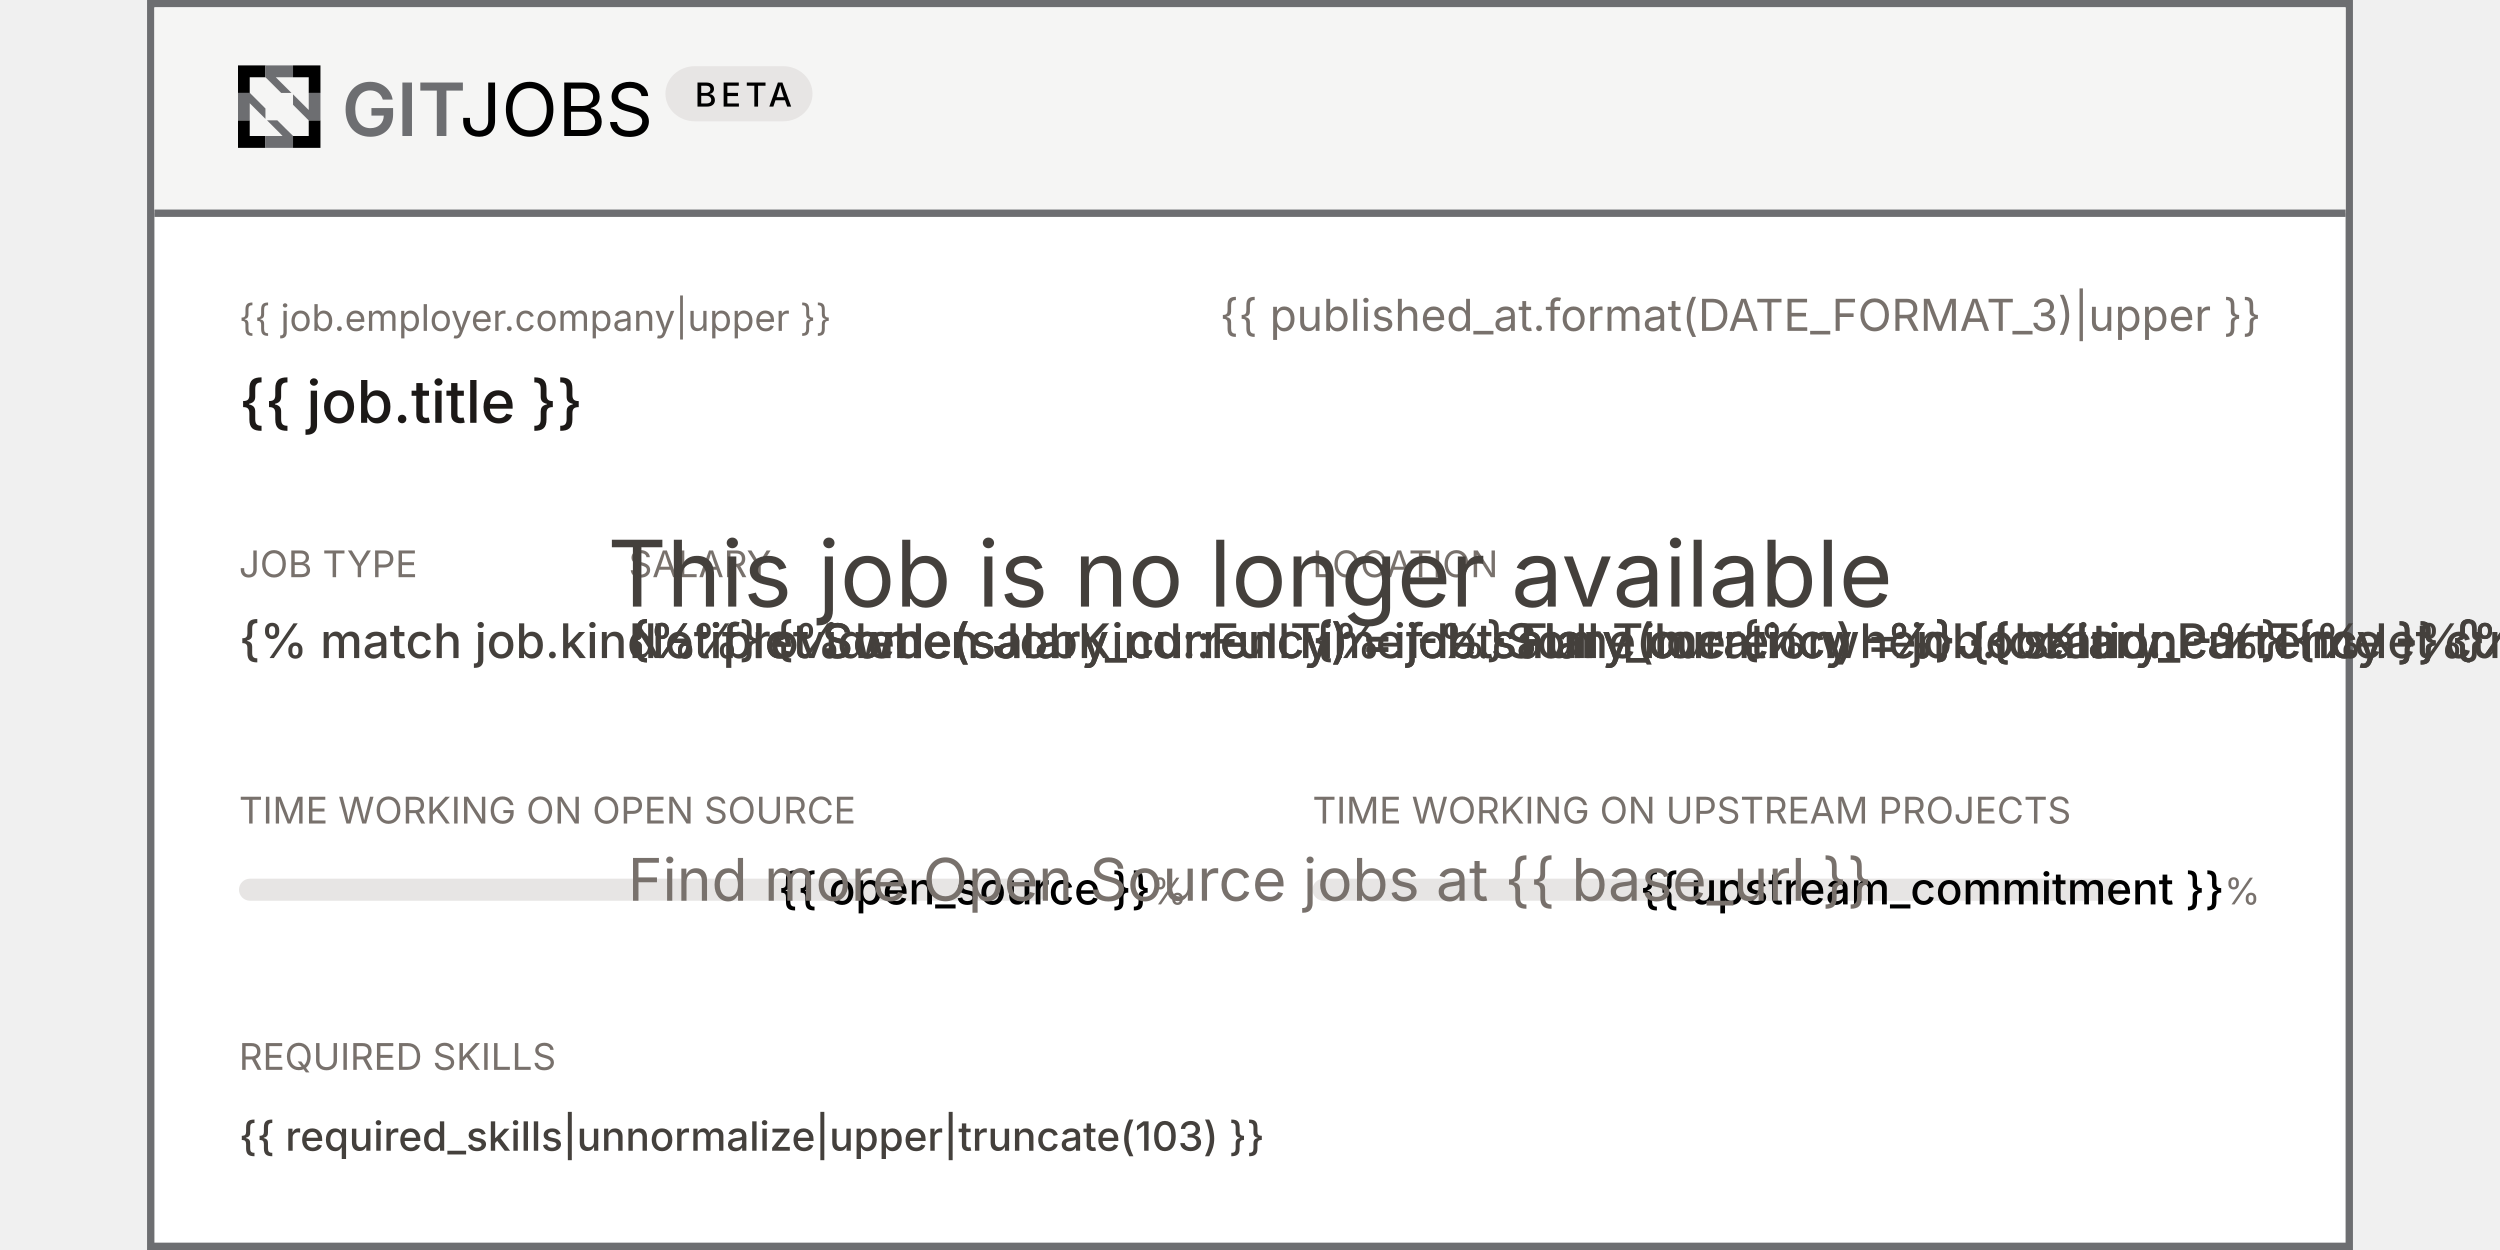
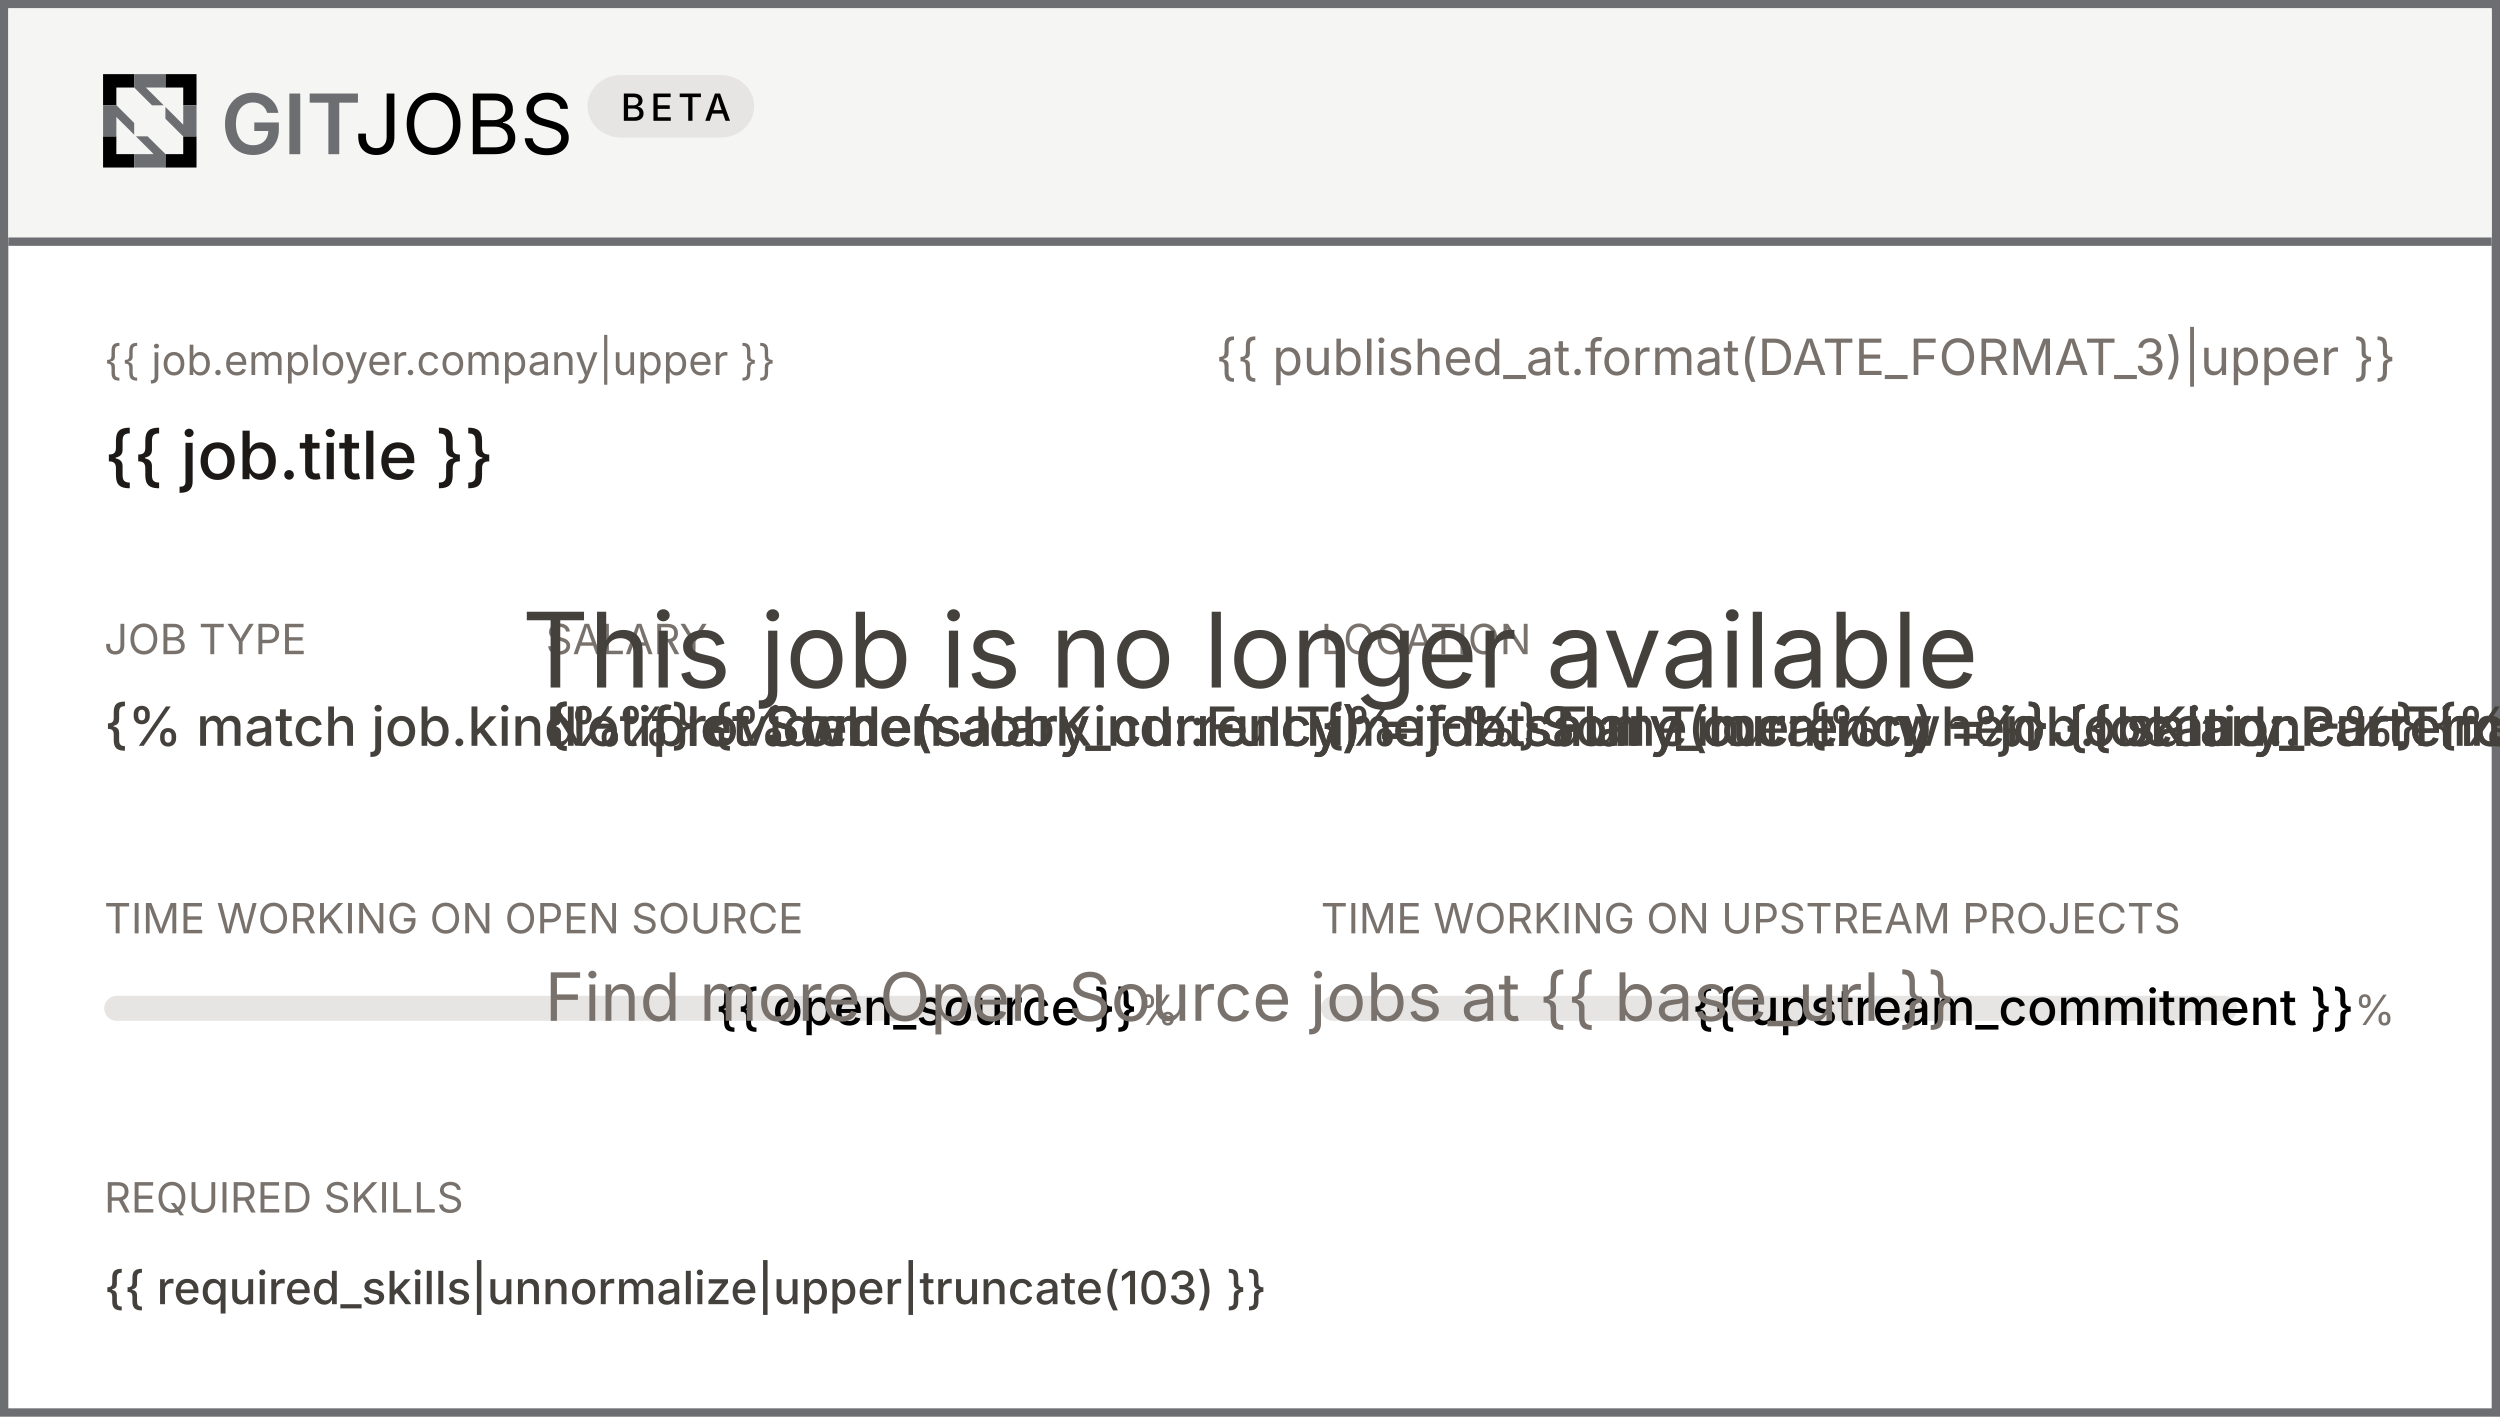
- <svg xmlns="http://www.w3.org/2000/svg" width="600" height="300" viewBox="0 0 600 340" fill="none">
+ <svg xmlns="http://www.w3.org/2000/svg" width="600px" height="340px" viewBox="0 0 600 340" fill="none">
  <style>
    @font-face {
      font-family: "Inter";
      font-style: normal;
      font-weight: 300 800;
      font-display: fallback;
      src: url({{ base_url }}/static/vendor/fonts/inter-latin-ext.woff2) format("woff2");
      unicode-range:
        U+0100-02BA, U+02BD-02C5, U+02C7-02CC, U+02CE-02D7, U+02DD-02FF, U+0304,
        U+0308, U+0329, U+1D00-1DBF, U+1E00-1E9F, U+1EF2-1EFF, U+2020, U+20A0-20AB,
        U+20AD-20C0, U+2113, U+2C60-2C7F, U+A720-A7FF;
    }

    @font-face {
      font-family: "Inter";
      font-style: normal;
      font-weight: 300 800;
      font-display: fallback;
      src: url({{ base_url }}/static/vendor/fonts/inter-latin.woff2) format("woff2");
      unicode-range:
        U+0000-00FF, U+0131, U+0152-0153, U+02BB-02BC, U+02C6, U+02DA, U+02DC,
        U+0304, U+0308, U+0329, U+2000-206F, U+20AC, U+2122, U+2191, U+2193, U+2212,
        U+2215, U+FEFF, U+FFFD;
    }

    text {
      font-family: 'Inter', sans-serif;
      font-weight: 500;
    }

    .logo-git {
      font-weight: 600;
      fill: #6D6E71;
      font-size: 20px;
    }

    .logo-jobs {
      font-weight: 400;
      fill: #000000;
      font-size: 20px;
    }

    .beta {
      font-size: 9px;
      fill: #000000;
      letter-spacing: 1.2px;
    }

    .date {
      font-size: 12px;
      font-weight: 400;
      text-anchor: end;
    }

    .title {
      font-size: 16px;
    }

    .icon {
      fill: #78716C;
    }

    .legend {
      font-size: 10px;
      font-weight: 400;
      fill: #78716C;
    }

    .content {
      font-size: 13px;
      font-weight: 500;
      fill: #44403C;
    }

    .skills {
      font-size: 11px;
      font-weight: 500;
      fill: #44403C;
      white-space: pre-wrap;
    }

    .percentage {
      font-size: 12px;
      font-weight: 500;
      fill: #000000;
      text-anchor: end;
    }

    .percentage-symbol {
      font-size: 10px;
      font-weight: 400;
      fill: #78716C;
    }

    .placeholder-content {
      font-size: 16px;
      font-weight: 400;
      fill: #78716C;
      text-anchor: middle;
    }

    .placeholder-title {
      font-weight: 400;
      font-size: 25px;
      fill: #44403C;
      text-anchor: middle;
    }
  </style>
  <rect x="0" width="600" height="340" fill="#6D6E71" fill-rule="evenodd" />
  <rect x="2" y="2" width="596" height="336" fill="#ffffff" fill-rule="evenodd" />
  <g transform="translate(2, 2)">
    <rect x="0" y="0" width="596" height="56" fill="#F5F5F4" />
    <line x1="0" y1="56" x2="596" y2="56" stroke="#6D6E71" stroke-width="2" />
    <g transform="translate(21, 14)">
      <g transform="translate(0, 0)">
        <svg viewBox="0 0 388.96 388.96" width="26px" height="26px">
          <path fill="#000000" d="M73.683,250.229H25.975v112.035h111.667v-48.18h-63.959v-63.855Zm240.109,.524v63.331h-63.963v48.18h111.669v-112.035h-48.234l.528,.524ZM25.975,138.771h48.232l-.524-.524v-63.331h63.959V26.736H25.975v112.035ZM249.83,26.736v48.18h63.963v63.855h47.706V26.736h-111.669Z" />
          <path fill="#6D6E71" d="M243.56,138.771l-63.958-63.855h70.248V26.736h-112.192v48.18l63.963,63.855h41.94Zm-57.669,111.458h-41.94l52.949,52.898,10.486,10.957h-69.729v48.18h112.192v-48.704l-31.977-31.456-31.981-31.875Zm127.9-111.458v69.622l-11.009-11.01-52.953-52.898v42.413l31.458,31.456,31.977,31.928h48.234v-111.511h-47.706Zm-176.134,63.331l-63.435-63.331H25.991v111.458h47.708v-69.622l63.959,63.908v-42.413Z" />
        </svg>
      </g>
      <g transform="translate(30, 21)">
        <text x="0" class="logo-git">GIT</text>
        <text x="32" class="logo-jobs">JOBS</text>
      </g>
      <g transform="translate(126, 13)">
        <rect x="-8" y="-11" rx="8" width="40" height="15" fill="#E7E5E4" fill-rule="evenodd" />
        <text class="beta">BETA</text>
      </g>
    </g>
  </g>
  

  {% if let Some(job) = job -%}
    {% let open_source = job.open_source.unwrap_or_default() -%}
    {% let upstream_commitment = job.upstream_commitment.unwrap_or_default() -%}
    {% let is_open_source = open_source &gt; 0 || upstream_commitment &gt; 0 -%}

    <g transform="translate(25, 90)">
    <text x="0" y="0" class="legend">{{ job.employer.company|upper }}</text>
      

      {% if let Some(published_at) = job.published_at -%}
         <g transform="translate(550, 0)">
      <text class="date" fill="#78716C">{{ published_at.format(DATE_FORMAT_3)|upper }}</text>
    </g>
      {% endif -%}

      
      <text x="0" y="25" class="title" fill="#1C1917">{{ job.title }}</text>
  </g>
  <g transform="translate(25, 157)">
    <g transform="translate(0, 0)">
      <text class="legend">JOB TYPE</text>
      <g transform="translate(0, 22)">
        <text x="0" class="content">
          {% match job.kind -%}
            {% when JobKind::FullTime -%}
            Full Time
            {% when JobKind::PartTime -%}
            Part Time
            {% when JobKind::Contractor -%}
            Contractor
            {% when JobKind::Internship -%}
            Internship
          {% endmatch -%}
          </text>
      </g>
    </g>
    <g transform="translate(106, 0)">
      <text class="legend">SALARY</text>
      <g transform="translate(0, 22)">
          
            {% if let Some(salary) = job.salary -%}
            <text x="0" class="content">
              {% if let Some(salary_currency) = job.salary_currency -%}
                {{ salary_currency }}
              {% endif -%}
              {{ salary|humanize_salary }}
              {%- if let Some(salary_period) = job.salary_period -%}
                / {{ salary_period }}
              {%- endif -%}
            </text>
          {% else if let Some(salary_min) = job.salary_min -%}
            <text x="0" class="content">
              {% if let Some(salary_currency) = job.salary_currency -%}
                {{ salary_currency }}
              {% endif -%}
              {{ salary_min|humanize_salary }}
              {%- if let Some(salary_max) = job.salary_max -%}
                -{{ salary_max|humanize_salary }}
              {% endif -%}
              {%- if let Some(salary_period) = job.salary_period -%}
                / {{ salary_period }}
              {%- endif -%}
            </text>
          {% else -%}
            <text x="0" class="content">Not provided</text>
          {% endif -%}
        </g>
    </g>
    <g transform="translate(292, 0)">
      <text class="legend">LOCATION</text>
      <g transform="translate(0, 22)">
        <text x="0" class="content">
            {% if let Some(location) = job.location -%}
              {% let current_location = format!("{}, {}", location.city, location.country) -%}
              {{ current_location|truncate(35) }}
            {% else if job.workplace == Workplace::Remote -%}
              Remote
            {% else -%}
              Not provided
            {% endif -%}
          </text>
      </g>
    </g>
  </g>
  <g transform="translate(25, 224)">
    <g transform="translate(0, 0)">
      <text class="legend">TIME WORKING ON OPEN SOURCE</text>
      <g transform="translate(0, 15)">
        <svg width="220px" height="6px">
          <rect x="0" y="0" rx="3" width="100%" height="100%" fill="#E7E5E4" />
          <rect x="0" y="0" rx="3" width="{{ open_source }}%" height="100%" fill="#BEF264" />
        </svg>
        <g transform="translate(248, 7)">
          <text class="percentage">{{ open_source }}</text>
          <text x="0" y="0" class="percentage-symbol">%</text>
        </g>
      </g>
    </g>
    <g transform="translate(292, 0)">
      <text class="legend">TIME WORKING ON UPSTREAM PROJECTS</text>
      <g transform="translate(0, 15)">
        <svg width="220px" height="6px">
          <rect x="0" y="0" rx="3" width="100%" height="100%" fill="#E7E5E4" />
          <rect x="0" y="0" rx="3" width="{{ upstream_commitment }}%" height="100%" fill="#84CC16" />
        </svg>
        <g transform="translate(248, 7)">
          <text class="percentage">{{ upstream_commitment }}</text>
          <text x="0" y="0" class="percentage-symbol">%</text>
        </g>
      </g>
    </g>
  </g>
  <g transform="translate(25, 291)">
      
      {% if let Some(skills) = job.skills -%}
        <text class="legend">REQUIRED SKILLS</text>
    <g transform="translate(0, 22)">
          {% let required_skills = skills.join("  ·  ") -%}
          <text class="skills">{{ required_skills|unnormalize|upper|truncate(103) }}</text>
    </g>
      {% endif -%}
      
    </g>
  {% else -%}
   <g transform="translate(0, 90)">
    <text class="placeholder-title" x="300" y="75">This job is no longer available</text>
    <text class="placeholder-content" x="300" y="155">Find more Open Source jobs at {{ base_url }}</text>
  </g>
  {% endif -%}
</svg>
